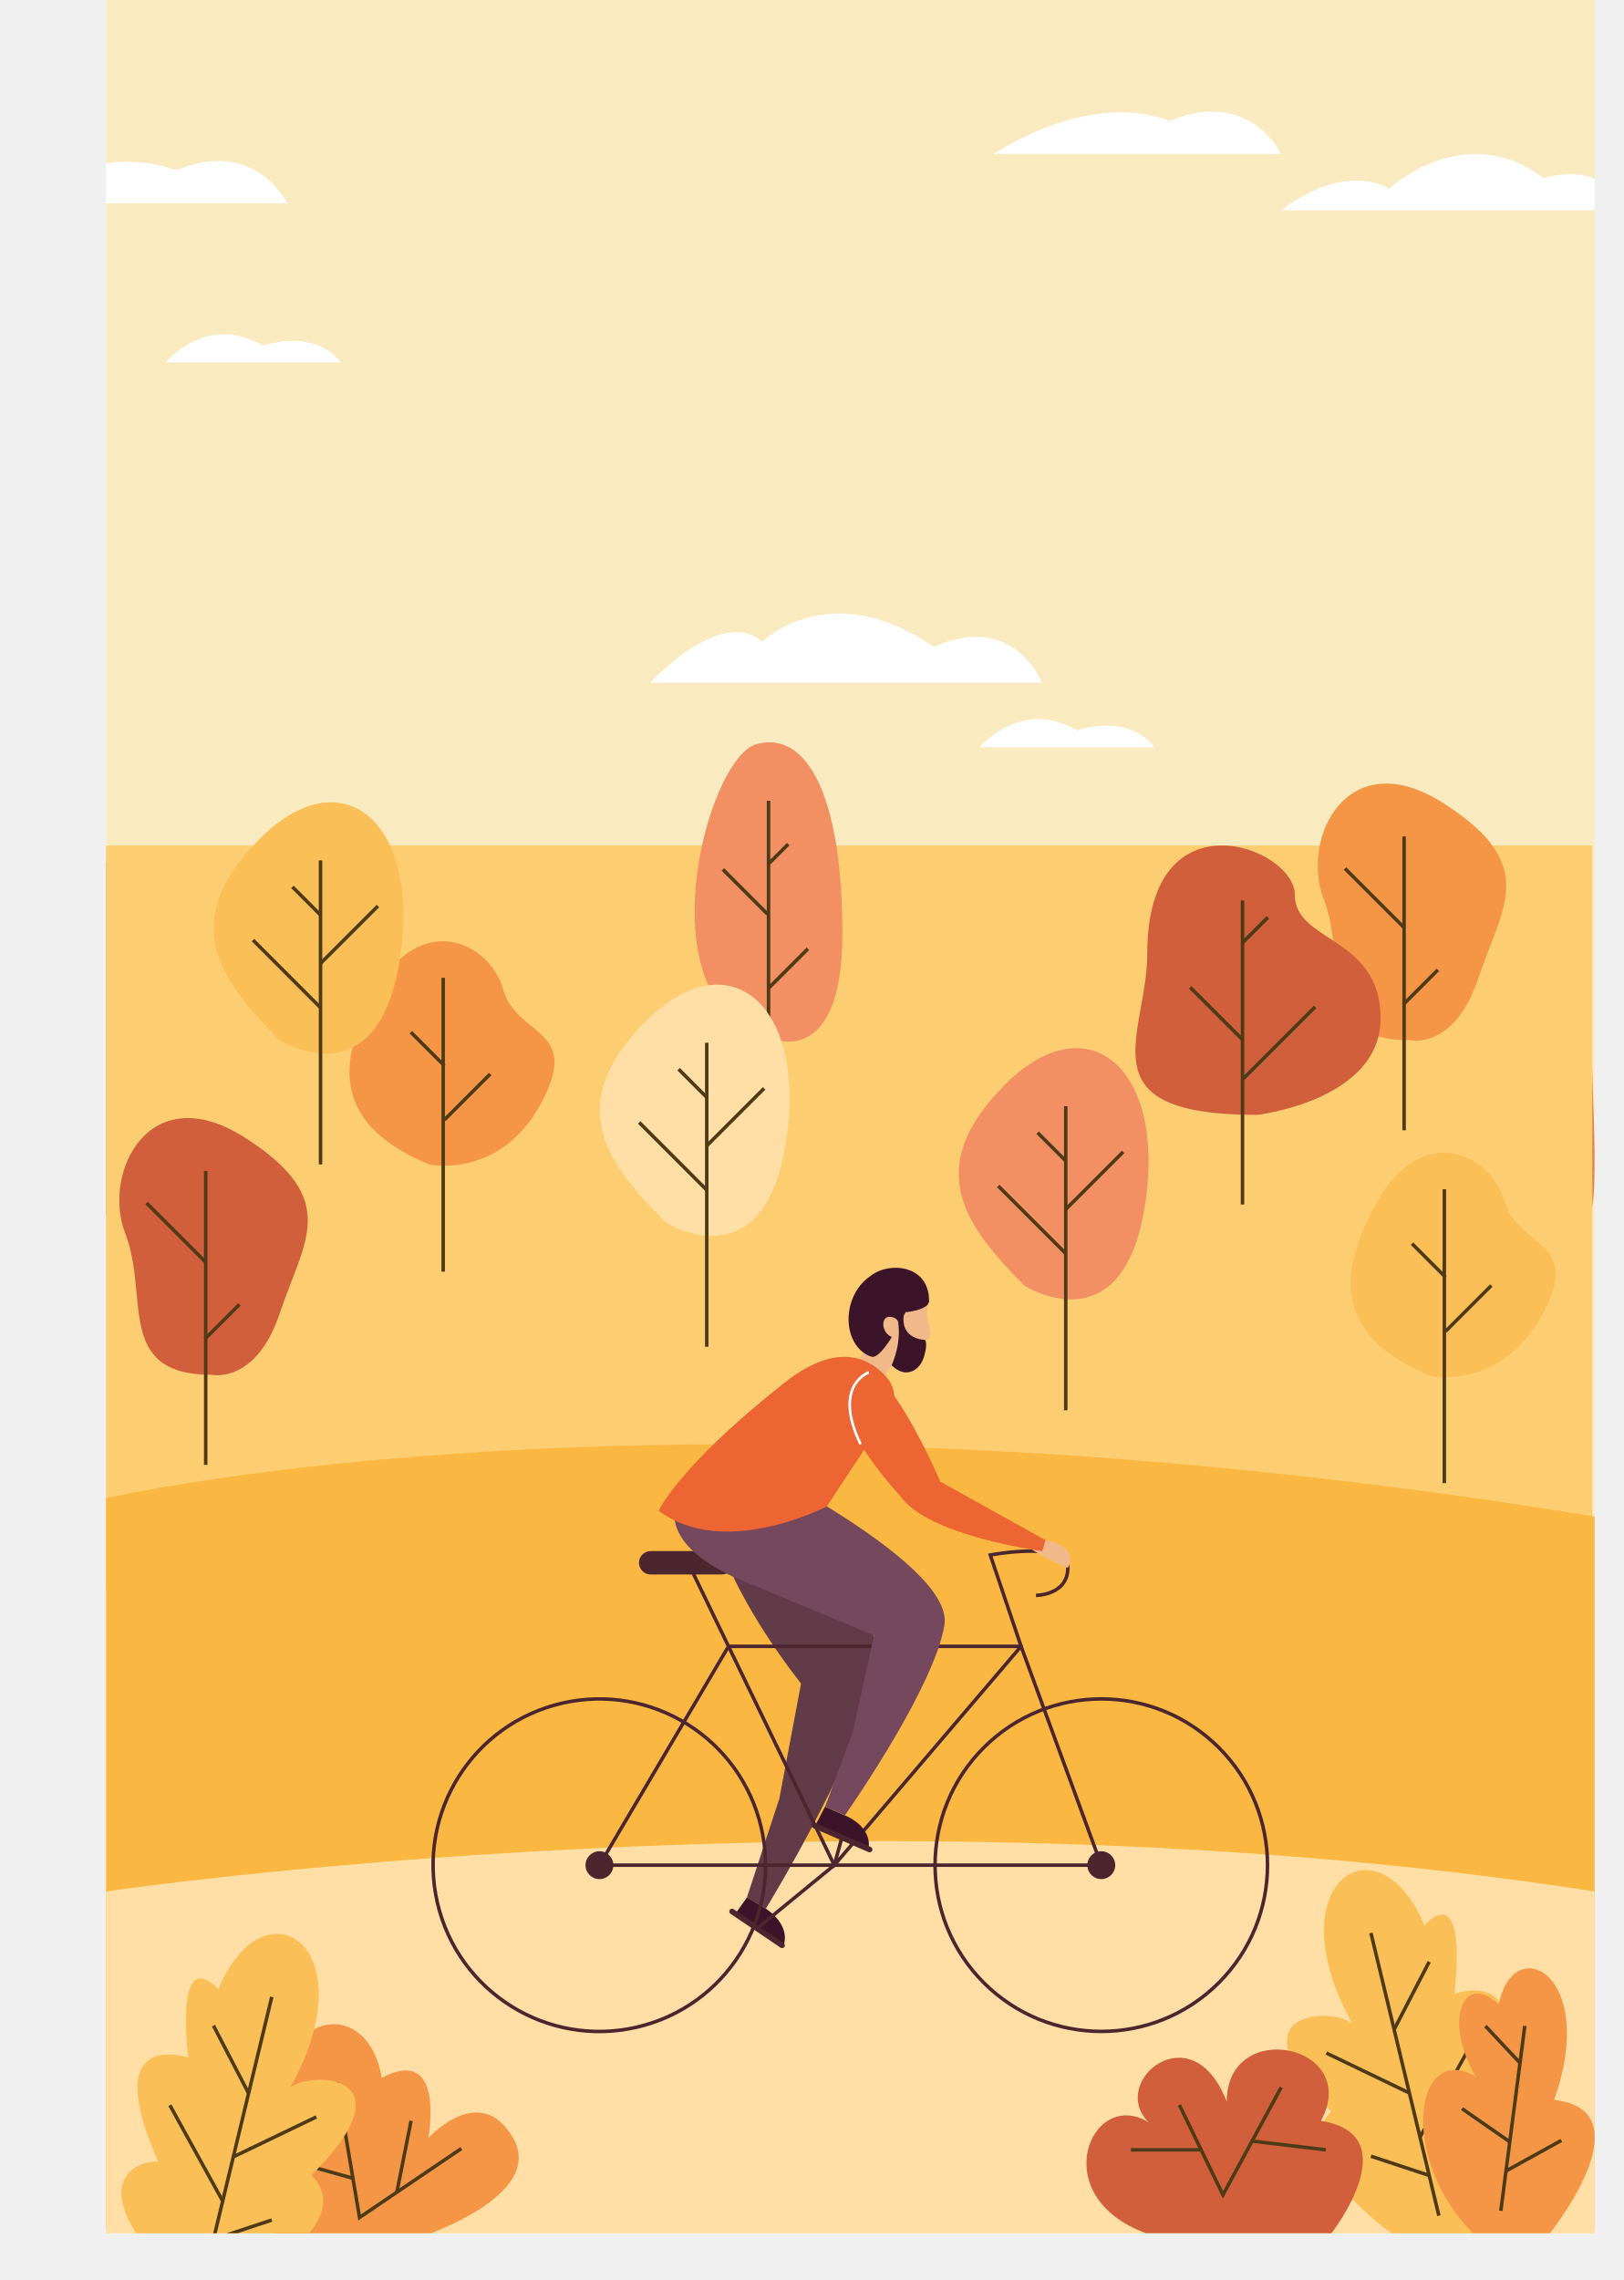
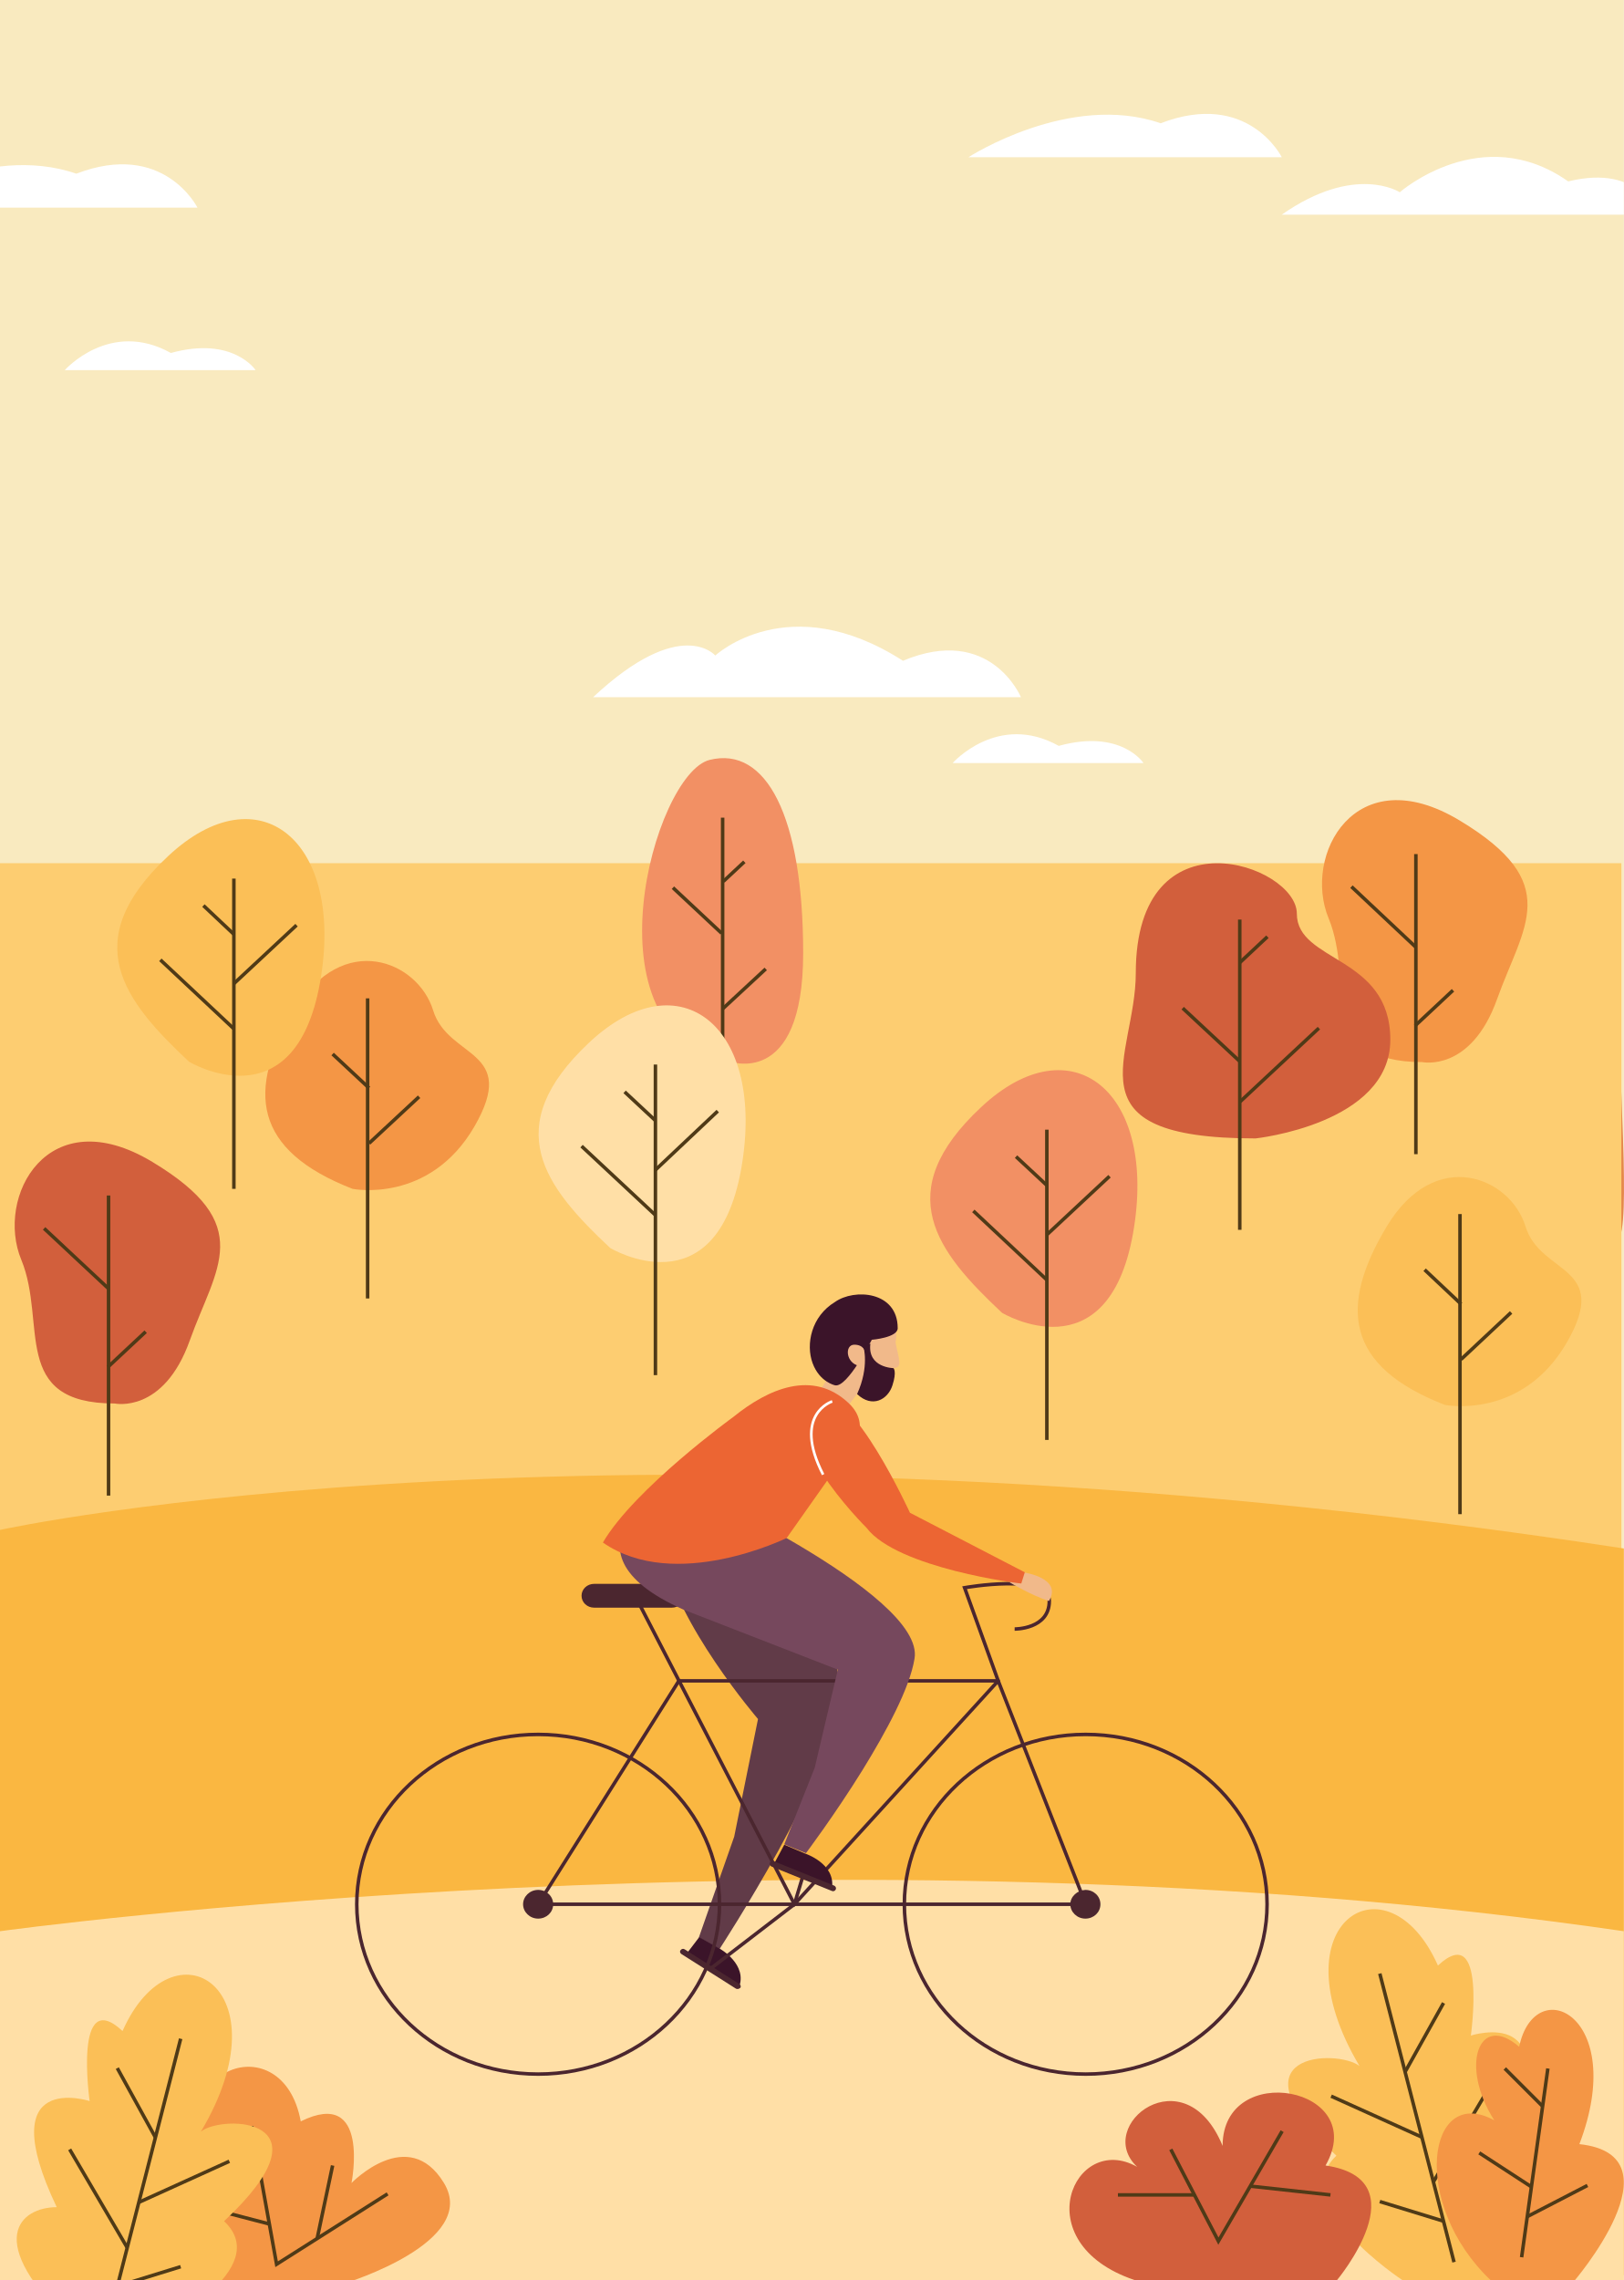
- <svg xmlns="http://www.w3.org/2000/svg" id="uuid-bb4e9a60-43f0-4e71-8805-53e22ce3be77" width="163.62mm" height="229.71mm" viewBox="0 0 463.82 651.16">
-   <defs>
-     <style>.uuid-c349cae5-f844-4e42-bd08-7f1390a4744f{fill:#f29064;}.uuid-481f694d-7a06-469a-8a22-dd7d4ec4c31c{fill:#4b262f;}.uuid-1ca9d461-eef5-4747-b20f-203e3bde89d5{fill:#fff;}.uuid-59374ca3-6e81-4392-9139-829367d3a7fb{fill:#f49645;}.uuid-a596bfe8-6fbc-471d-80ce-64f928547d21{fill:#f1b98a;}.uuid-af2590a6-c8c7-49ba-93fb-8b3a3276aa58{clip-path:url(#uuid-ebdf72b4-8b42-4e26-b95f-2291c9faaf85);}.uuid-c4af99d2-03b1-42d1-b6db-30f06bb80b23{stroke:#fff;stroke-width:.75px;}.uuid-c4af99d2-03b1-42d1-b6db-30f06bb80b23,.uuid-41c47a7d-e40b-43e7-815a-ed097a7ce82f,.uuid-8a8aa1d5-c87d-475b-90be-0d03c3eb5375,.uuid-7bd6387f-d39f-4959-a817-6885785fa3ec{fill:none;}.uuid-c4af99d2-03b1-42d1-b6db-30f06bb80b23,.uuid-41c47a7d-e40b-43e7-815a-ed097a7ce82f,.uuid-7bd6387f-d39f-4959-a817-6885785fa3ec{stroke-miterlimit:10;}.uuid-fdb21c5c-595d-40d8-9f10-2fd775277b59{fill:#ffdfa6;}.uuid-0417e300-2578-419c-ad50-e55dfc52e673{fill:#76485d;}.uuid-6aa79d4a-3a27-44d8-80dd-4b4c9455ddf7{fill:#d25f3c;}.uuid-a908791e-2d47-45c7-90e2-ea006f0fb487{fill:#fdcd71;}.uuid-41c47a7d-e40b-43e7-815a-ed097a7ce82f{stroke:#4f3a17;}.uuid-138012cd-3bbb-4d2f-bc6b-51c4aab5c292{fill:#3b1429;}.uuid-27c4b72a-b736-48dd-bed9-b47e652f8f1b{fill:#613b48;}.uuid-da981f80-0ffd-48b9-b816-47bf6b7f79e1{fill:#e5874b;}.uuid-ce20d657-53ee-470a-905c-8295698f734e{fill:#fab741;}.uuid-fa1db70c-5443-4793-a7e8-0238e93fc5fc{fill:#fbbf57;}.uuid-c6e3d619-1982-4ed4-9a70-83d65640f4f6{fill:#ec6533;}.uuid-7bd6387f-d39f-4959-a817-6885785fa3ec{stroke:#4b262f;}.uuid-6b707f00-19e4-4bae-9f7e-03858809adf0{fill:#f9eabf;}</style>
-     <clipPath id="uuid-ebdf72b4-8b42-4e26-b95f-2291c9faaf85">
-       <rect class="uuid-8a8aa1d5-c87d-475b-90be-0d03c3eb5375" x="30.3" width="425.2" height="637.8" />
-     </clipPath>
-   </defs>
+ <svg xmlns="http://www.w3.org/2000/svg" xmlns:xlink="http://www.w3.org/1999/xlink" version="1.1" id="uuid-bb4e9a60-43f0-4e71-8805-53e22ce3be77" x="0px" y="0px" viewBox="0 0 463.8 651.1" style="enable-background:new 0 0 463.8 651.1;" xml:space="preserve">
+   <style type="text/css">
+ 	.st0{clip-path:url(#SVGID_00000124163937116490399690000000788190099385652390_);}
+ 	.st1{fill:#F9EABF;}
+ 	.st2{fill:#E5874B;}
+ 	.st3{fill:#FDCD71;}
+ 	.st4{fill:#FAB741;}
+ 	.st5{fill:#FFDFA6;}
+ 	.st6{fill:#F49645;}
+ 	.st7{fill:none;stroke:#4F3A17;stroke-width:1;stroke-miterlimit:10;}
+ 	.st8{fill:#FBBF57;}
+ 	.st9{fill:#D25F3C;}
+ 	.st10{fill:#FFFFFF;}
+ 	.st11{fill:#F29064;}
+ 	.st12{fill:#613B48;}
+ 	.st13{fill:#F1B98A;}
+ 	.st14{fill:#3B1429;}
+ 	.st15{fill:none;stroke:#4B262F;stroke-width:1;stroke-miterlimit:10;}
+ 	.st16{fill:#4B262F;}
+ 	.st17{fill:#76485D;}
+ 	.st18{fill:#EC6533;}
+ 	.st19{fill:none;stroke:#FFFFFF;stroke-width:0.75;stroke-miterlimit:10;}
+ </style>
  <g id="uuid-8ed3b595-474e-4a13-9de5-827a88d39b50">
    <g>
-       <g class="uuid-af2590a6-c8c7-49ba-93fb-8b3a3276aa58">
-         <g>
-           <rect class="uuid-6b707f00-19e4-4bae-9f7e-03858809adf0" x="30.3" width="425.2" height="637.8" />
-           <path class="uuid-da981f80-0ffd-48b9-b816-47bf6b7f79e1" d="M30.3,246.34s34.75-2.02,89.72,15.73c89.76,28.99,185.98,32.95,277.67,10.86,20.85-5.02,39.97-6.94,56.22-2.05,0,29.3,3.56,72.45,0,76.01s-423.61,0-423.61,0v-100.56Z" />
-           <rect class="uuid-a908791e-2d47-45c7-90e2-ea006f0fb487" x="30.3" y="241.46" width="424.53" height="212.27" />
-           <path class="uuid-ce20d657-53ee-470a-905c-8295698f734e" d="M30.3,427.91s161.68-38,425.2,5.22v203.2H30.3v-208.42Z" />
-           <path class="uuid-fdb21c5c-595d-40d8-9f10-2fd775277b59" d="M30.3,540.2s217.88-32.33,425.2,0v97.6H30.3v-97.6Z" />
+       <g>
+         <defs>
+           <rect id="SVGID_1_" y="0" width="463.8" height="651.1" />
+         </defs>
+         <clipPath id="SVGID_00000114036204554454848100000001961469572666348932_">
+           <use xlink:href="#SVGID_1_" style="overflow:visible;" />
+         </clipPath>
+         <g style="clip-path:url(#SVGID_00000114036204554454848100000001961469572666348932_);">
          <g>
-             <path class="uuid-59374ca3-6e81-4392-9139-829367d3a7fb" d="M85.58,605.94c-13.29-27.37,18.77-39.88,23.46-12.51,18.38-9.7,13.29,17.2,13.29,17.2,0,0,14.86-16.42,24.24,0,9.38,16.42-25.54,27.89-25.54,27.89l-42.54-.72c-38.09-21.9-17.94-49.85,7.08-31.86Z" />
-             <line class="uuid-41c47a7d-e40b-43e7-815a-ed097a7ce82f" x1="117.42" y1="605.71" x2="113.36" y2="626.09" />
-             <polyline class="uuid-41c47a7d-e40b-43e7-815a-ed097a7ce82f" points="131.78 613.62 102.7 633.31 96.2 594.8" />
-             <line class="uuid-41c47a7d-e40b-43e7-815a-ed097a7ce82f" x1="71.94" y1="614.05" x2="100.81" y2="622.11" />
+             <rect y="0" class="st1" width="463.8" height="651.1" />
+             <path class="st2" d="M0,251.5c0,0,37.9-2.1,97.9,16.1c97.9,29.6,202.9,33.6,302.9,11.1c22.7-5.1,43.6-7.1,61.3-2.1       c0,29.9,3.9,74,0,77.6c-3.9,3.6-462.1,0-462.1,0L0,251.5L0,251.5z" />
+             <rect y="246.5" class="st3" width="463.1" height="216.7" />
+             <path class="st4" d="M0,436.9c0,0,176.4-38.8,463.8,5.3v207.5H0V436.9L0,436.9z" />
+             <path class="st5" d="M0,551.5c0,0,237.7-33,463.8,0v99.6H0V551.5z" />
+             <g>
+               <path class="st6" d="M60.3,618.6c-14.5-27.9,20.5-40.7,25.6-12.8c20-9.9,14.5,17.6,14.5,17.6s16.2-16.8,26.4,0        c10.2,16.8-27.9,28.5-27.9,28.5l-46.4-0.7C11,628.8,33,600.3,60.3,618.6L60.3,618.6z" />
+               <line class="st7" x1="95" y1="618.4" x2="90.6" y2="639.2" />
+               <polyline class="st7" points="110.7,626.5 79,646.6 71.9,607.2       " />
+               <line class="st7" x1="45.4" y1="626.9" x2="76.9" y2="635.1" />
+             </g>
+             <g>
+               <path class="st8" d="M16.2,630.3c-18.8-39.5,9.4-30.3,9.4-30.3s-4.7-33.1,9.4-20c14.3-32.3,46.9-12.5,22.4,28.7        c6.2-4.9,38.3-4.1,6.6,25.6c14.5,13.6-18.8,30.3-18.8,30.3H21.3C-5.5,639.5,6,630.3,16.2,630.3L16.2,630.3z" />
+               <line class="st7" x1="51.6" y1="582.2" x2="30.5" y2="664.7" />
+               <line class="st7" x1="65.5" y1="617.2" x2="39.7" y2="628.9" />
+               <line class="st7" x1="51.6" y1="647.3" x2="33.5" y2="652.9" />
+               <line class="st7" x1="33.5" y1="590.6" x2="44.4" y2="610.4" />
+               <line class="st7" x1="19.9" y1="613.8" x2="36.3" y2="641.8" />
+             </g>
+             <g>
+               <path class="st8" d="M429.5,611.6c18.8-39.5-9.4-30.3-9.4-30.3s4.7-33.1-9.4-20c-14.3-32.3-46.9-12.5-22.4,28.7        c-6.2-4.9-38.3-4.1-6.6,25.6c-14.5,13.6,18.8,35.5,18.8,35.5h25.4C452.7,626,439.7,611.6,429.5,611.6L429.5,611.6z" />
+               <line class="st7" x1="394.1" y1="563.6" x2="415.3" y2="646" />
+               <line class="st7" x1="380.2" y1="598.6" x2="406.1" y2="610.3" />
+               <line class="st7" x1="394.1" y1="628.7" x2="412.3" y2="634.3" />
+               <line class="st7" x1="412.3" y1="572" x2="401.3" y2="591.7" />
+               <line class="st7" x1="425.9" y1="595.2" x2="409.4" y2="623.1" />
+             </g>
+             <g>
+               <path class="st6" d="M426.8,605.5c-10-15.6-4.4-31,7.1-21c4.5-21.6,31.2-8.9,17.2,27.8c29.6,3.2-1.9,39.6-1.9,39.6l-23.4-0.7        C402.7,629.3,407.6,595,426.8,605.5L426.8,605.5z" />
+               <line class="st7" x1="442.1" y1="590.7" x2="434.6" y2="644.6" />
+               <line class="st7" x1="453.4" y1="624.1" x2="436.2" y2="633" />
+               <line class="st7" x1="422.5" y1="614.8" x2="437.4" y2="624.5" />
+               <line class="st7" x1="429.8" y1="590.7" x2="440.6" y2="601.5" />
+             </g>
+             <g>
+               <path class="st9" d="M324.8,618.8c-12.6-11.8,13.6-32.3,24.4-6c0-24.7,42.2-16.8,29.4,5.6c27.3,4,3.3,32.7,3.3,32.7H324        C292.5,640.4,306.9,608.6,324.8,618.8L324.8,618.8z" />
+               <polyline class="st7" points="366.2,608.6 348,640 334.4,613.8       " />
+               <line class="st7" x1="380" y1="626.8" x2="357.1" y2="624.3" />
+               <line class="st7" x1="319.3" y1="626.8" x2="341.2" y2="626.8" />
+             </g>
+             <path class="st10" d="M169.4,199.1h122.2c0,0-8.7-20.9-33.7-10.4c-32.7-21-53.6-1.5-53.6-1.5S194.5,175.6,169.4,199.1       L169.4,199.1z" />
+             <path class="st10" d="M366.1,61.3h106.8c0,0-3.9-14.6-25-9.5c-24.7-17.4-48.1,3.1-48.1,3.1S387.1,46.6,366.1,61.3L366.1,61.3z" />
+             <path class="st10" d="M-33.1,59.3h89.5c0,0-9.6-19.3-34.6-9.7C-4.2,40.6-33.1,59.3-33.1,59.3z" />
+             <g>
+               <path class="st6" d="M406.2,303.3c0,0,13.9,3,21.4-18c7.5-21,19.2-33-10.7-51s-44.9,10-37.4,28        C386.9,280.3,376.2,303.3,406.2,303.3L406.2,303.3z" />
+               <line class="st7" x1="404.4" y1="243.9" x2="404.4" y2="329.6" />
+               <line class="st7" x1="415" y1="282.8" x2="404.2" y2="292.9" />
+               <line class="st7" x1="386" y1="253.2" x2="404.4" y2="270.5" />
+             </g>
+             <g>
+               <path class="st9" d="M32.8,400.8c0,0,13.9,3,21.4-18s19.2-33-10.7-51c-29.9-18-44.9,10-37.4,28        C13.5,377.8,2.8,400.8,32.8,400.8L32.8,400.8z" />
+               <line class="st7" x1="31" y1="341.4" x2="31" y2="427.1" />
+               <line class="st7" x1="41.6" y1="380.3" x2="30.8" y2="390.4" />
+               <line class="st7" x1="12.6" y1="350.8" x2="31" y2="368" />
+             </g>
+             <g>
+               <path class="st11" d="M208,303c0,0,21.4,8.4,21.4-30.8s-10.6-59.2-26.7-55.2C186.7,220.9,166.4,295,208,303L208,303z" />
+               <line class="st7" x1="206.4" y1="233.5" x2="206.4" y2="329.8" />
+               <line class="st7" x1="218.7" y1="276.7" x2="206.4" y2="288.1" />
+               <line class="st7" x1="192.2" y1="253.5" x2="206.1" y2="266.5" />
+               <line class="st7" x1="212.6" y1="246.1" x2="206.6" y2="251.7" />
+             </g>
+             <g>
+               <path class="st9" d="M358.6,325.1c0,0,38.5-4.1,38.5-28.2s-26.7-22-26.7-36c0-14-46-30-46,17        C324.4,301.9,304.1,325.1,358.6,325.1L358.6,325.1z" />
+               <line class="st7" x1="354.1" y1="262.6" x2="354.1" y2="351.2" />
+               <line class="st7" x1="376.7" y1="293.6" x2="354.2" y2="314.6" />
+               <line class="st7" x1="337.8" y1="287.9" x2="354" y2="303" />
+               <line class="st7" x1="362" y1="267.5" x2="354.1" y2="274.9" />
+             </g>
+             <g>
+               <path class="st6" d="M100.7,339.5c0,0,21.9,4.4,34.8-17.8c12.8-22.2-7.5-19.2-11.8-33.2c-4.3-14-25.7-23-39.6,0        S72.4,328.5,100.7,339.5L100.7,339.5z" />
+               <line class="st7" x1="105" y1="285.1" x2="105" y2="370.8" />
+               <line class="st7" x1="119.7" y1="313.2" x2="105.4" y2="326.5" />
+               <line class="st7" x1="95" y1="301" x2="105.4" y2="310.7" />
+             </g>
+             <g>
+               <path class="st8" d="M412.7,401.2c0,0,21.9,4.4,34.8-17.8c12.8-22.2-7.5-19.2-11.8-33.2c-4.3-14-25.7-23-39.6,0        C382.3,373.2,384.3,390.2,412.7,401.2L412.7,401.2z" />
+               <line class="st7" x1="417" y1="346.7" x2="417" y2="432.4" />
+               <line class="st7" x1="431.6" y1="374.8" x2="417.3" y2="388.2" />
+               <line class="st7" x1="406.9" y1="362.6" x2="417.3" y2="372.4" />
+             </g>
+             <g>
+               <path class="st5" d="M174.3,356.4c0,0,30.1,18.1,37.4-22.6c7.2-40.6-17.5-60.4-43.4-36.1C142.4,322,155.6,338.9,174.3,356.4        L174.3,356.4z" />
+               <line class="st7" x1="187.2" y1="304" x2="187.2" y2="392.7" />
+               <line class="st7" x1="205" y1="317.3" x2="187.2" y2="334.1" />
+               <line class="st7" x1="166.1" y1="327.3" x2="187.2" y2="347" />
+               <line class="st7" x1="178.4" y1="311.8" x2="187.2" y2="320" />
+             </g>
+             <g>
+               <path class="st8" d="M54,303.2c0,0,30.1,18.1,37.4-22.6c7.2-40.6-17.5-60.4-43.4-36.1C22,268.8,35.3,285.7,54,303.2L54,303.2z        " />
+               <line class="st7" x1="66.8" y1="250.9" x2="66.8" y2="339.5" />
+               <line class="st7" x1="84.7" y1="264.2" x2="66.8" y2="280.9" />
+               <line class="st7" x1="45.8" y1="274.1" x2="66.8" y2="293.8" />
+               <line class="st7" x1="58.1" y1="258.6" x2="66.8" y2="266.8" />
+             </g>
+             <g>
+               <path class="st11" d="M286.2,374.9c0,0,30.1,18.1,37.4-22.6c7.2-40.6-17.5-60.4-43.4-36.1        C254.2,340.5,267.5,357.4,286.2,374.9L286.2,374.9z" />
+               <line class="st7" x1="299" y1="322.6" x2="299" y2="411.2" />
+               <line class="st7" x1="316.9" y1="335.9" x2="299" y2="352.6" />
+               <line class="st7" x1="278" y1="345.8" x2="299" y2="365.5" />
+               <line class="st7" x1="290.2" y1="330.3" x2="299" y2="338.5" />
+             </g>
+             <path class="st10" d="M276.6,44.9h89.5c0,0-9.6-19.3-34.6-9.7C305.5,26.2,276.6,44.9,276.6,44.9z" />
+             <path class="st10" d="M272.1,217.9h54.5c0,0-6.4-9.8-24.2-4.9C285,203.3,272.1,217.9,272.1,217.9z" />
+             <path class="st10" d="M18.5,105.7H73c0,0-6.4-9.8-24.2-4.9C31.4,91.1,18.5,105.7,18.5,105.7z" />
          </g>
-           <g>
-             <path class="uuid-fa1db70c-5443-4793-a7e8-0238e93fc5fc" d="M45.18,617.35c-17.2-38.67,8.6-29.72,8.6-29.72,0,0-4.3-32.45,8.6-19.55,13.12-31.64,42.99-12.25,20.57,28.11,5.68-4.79,35.12-4.04,6.01,25.07,13.29,13.29-17.2,29.72-17.2,29.72h-21.9c-24.63-24.63-14.08-33.63-4.69-33.63Z" />
-             <line class="uuid-41c47a7d-e40b-43e7-815a-ed097a7ce82f" x1="77.63" y1="570.31" x2="58.22" y2="651.04" />
-             <line class="uuid-41c47a7d-e40b-43e7-815a-ed097a7ce82f" x1="90.36" y1="604.59" x2="66.65" y2="615.99" />
-             <line class="uuid-41c47a7d-e40b-43e7-815a-ed097a7ce82f" x1="77.63" y1="634.04" x2="60.98" y2="639.55" />
-             <line class="uuid-41c47a7d-e40b-43e7-815a-ed097a7ce82f" x1="60.98" y1="578.52" x2="71.01" y2="597.84" />
-             <line class="uuid-41c47a7d-e40b-43e7-815a-ed097a7ce82f" x1="48.52" y1="601.24" x2="63.61" y2="628.61" />
-           </g>
-           <g>
-             <path class="uuid-fa1db70c-5443-4793-a7e8-0238e93fc5fc" d="M424.05,599.11c17.2-38.67-8.6-29.72-8.6-29.72,0,0,4.3-32.45-8.6-19.55-13.12-31.64-42.99-12.25-20.57,28.11-5.68-4.79-35.12-4.04-6.01,25.07-13.29,13.29,17.2,34.77,17.2,34.77h23.25c24.63-24.63,12.72-38.68,3.34-38.68Z" />
-             <line class="uuid-41c47a7d-e40b-43e7-815a-ed097a7ce82f" x1="391.61" y1="552.07" x2="411.01" y2="632.8" />
-             <line class="uuid-41c47a7d-e40b-43e7-815a-ed097a7ce82f" x1="378.87" y1="586.35" x2="402.59" y2="597.76" />
-             <line class="uuid-41c47a7d-e40b-43e7-815a-ed097a7ce82f" x1="391.61" y1="615.81" x2="408.25" y2="621.31" />
-             <line class="uuid-41c47a7d-e40b-43e7-815a-ed097a7ce82f" x1="408.25" y1="560.28" x2="398.23" y2="579.61" />
-             <line class="uuid-41c47a7d-e40b-43e7-815a-ed097a7ce82f" x1="420.71" y1="583" x2="405.62" y2="610.37" />
-           </g>
-           <g>
-             <path class="uuid-59374ca3-6e81-4392-9139-829367d3a7fb" d="M421.58,593.07c-9.2-15.3-4.05-30.39,6.55-20.61,4.13-21.11,28.58-8.71,15.8,27.27,27.14,3.11-1.74,38.79-1.74,38.79l-21.48-.72c-21.2-21.36-16.71-54.95,.86-44.73Z" />
-             <line class="uuid-41c47a7d-e40b-43e7-815a-ed097a7ce82f" x1="435.56" y1="578.59" x2="428.71" y2="631.4" />
-             <line class="uuid-41c47a7d-e40b-43e7-815a-ed097a7ce82f" x1="446" y1="611.3" x2="430.18" y2="620.03" />
-             <line class="uuid-41c47a7d-e40b-43e7-815a-ed097a7ce82f" x1="417.61" y1="602.22" x2="431.26" y2="611.7" />
-             <line class="uuid-41c47a7d-e40b-43e7-815a-ed097a7ce82f" x1="424.31" y1="578.64" x2="434.19" y2="589.18" />
-           </g>
-           <g>
-             <path class="uuid-6aa79d4a-3a27-44d8-80dd-4b4c9455ddf7" d="M328.06,606.09c-11.55-11.55,12.51-31.64,22.35-5.84,0-24.24,38.65-16.42,26.92,5.47,25.02,3.91,3.01,32.07,3.01,32.07h-53c-28.87-10.52-15.7-41.65,.72-31.7Z" />
-             <polyline class="uuid-41c47a7d-e40b-43e7-815a-ed097a7ce82f" points="365.98 596.13 349.34 626.84 336.88 601.18" />
-             <line class="uuid-41c47a7d-e40b-43e7-815a-ed097a7ce82f" x1="378.71" y1="613.99" x2="357.66" y2="611.49" />
-             <line class="uuid-41c47a7d-e40b-43e7-815a-ed097a7ce82f" x1="323.03" y1="613.99" x2="343.1" y2="613.99" />
-           </g>
-           <path class="uuid-1ca9d461-eef5-4747-b20f-203e3bde89d5" d="M185.64,194.97h112s-7.94-20.46-30.87-10.23c-29.98-20.55-49.1-1.43-49.1-1.43,0,0-9.06-11.31-32.03,11.66Z" />
-           <path class="uuid-1ca9d461-eef5-4747-b20f-203e3bde89d5" d="M365.93,60.08h97.89s-3.53-14.29-22.93-9.26c-22.67-17.04-44.09,3.06-44.09,3.06,0,0-11.64-8.25-30.87,6.2Z" />
-           <path class="uuid-1ca9d461-eef5-4747-b20f-203e3bde89d5" d="M0,58.08H82.02s-8.82-18.92-31.75-9.46C26.46,39.75,0,58.08,0,58.08Z" />
-           <g>
-             <path class="uuid-59374ca3-6e81-4392-9139-829367d3a7fb" d="M402.66,297.08s12.74,2.94,19.6-17.64c6.86-20.58,17.64-32.34-9.8-49.97s-41.16,9.8-34.3,27.44c6.86,17.64-2.94,40.18,24.5,40.18Z" />
-             <line class="uuid-41c47a7d-e40b-43e7-815a-ed097a7ce82f" x1="401.08" y1="238.88" x2="401.08" y2="322.81" />
-             <line class="uuid-41c47a7d-e40b-43e7-815a-ed097a7ce82f" x1="410.73" y1="276.99" x2="400.84" y2="286.88" />
-             <line class="uuid-41c47a7d-e40b-43e7-815a-ed097a7ce82f" x1="384.2" y1="248.05" x2="401.08" y2="264.93" />
-           </g>
-           <g>
-             <path class="uuid-6aa79d4a-3a27-44d8-80dd-4b4c9455ddf7" d="M60.34,392.62s12.74,2.94,19.6-17.64c6.86-20.58,17.64-32.34-9.8-49.97-27.44-17.64-41.16,9.8-34.3,27.44,6.86,17.64-2.94,40.18,24.5,40.18Z" />
-             <line class="uuid-41c47a7d-e40b-43e7-815a-ed097a7ce82f" x1="58.76" y1="334.43" x2="58.76" y2="418.36" />
-             <line class="uuid-41c47a7d-e40b-43e7-815a-ed097a7ce82f" x1="68.4" y1="372.53" x2="58.52" y2="382.42" />
-             <line class="uuid-41c47a7d-e40b-43e7-815a-ed097a7ce82f" x1="41.87" y1="343.59" x2="58.76" y2="360.47" />
-           </g>
-           <g>
-             <path class="uuid-c349cae5-f844-4e42-bd08-7f1390a4744f" d="M221.03,296.76s19.6,8.19,19.6-30.2-9.74-57.99-24.47-54.07c-14.73,3.92-33.34,76.43,4.87,84.27Z" />
-             <line class="uuid-41c47a7d-e40b-43e7-815a-ed097a7ce82f" x1="219.53" y1="228.71" x2="219.53" y2="323.08" />
-             <line class="uuid-41c47a7d-e40b-43e7-815a-ed097a7ce82f" x1="230.77" y1="270.98" x2="219.54" y2="282.21" />
-             <line class="uuid-41c47a7d-e40b-43e7-815a-ed097a7ce82f" x1="206.49" y1="248.31" x2="219.24" y2="261.06" />
-             <line class="uuid-41c47a7d-e40b-43e7-815a-ed097a7ce82f" x1="225.16" y1="241.08" x2="219.7" y2="246.54" />
-           </g>
-           <g>
-             <path class="uuid-6aa79d4a-3a27-44d8-80dd-4b4c9455ddf7" d="M359.08,318.41s35.28-4.06,35.28-27.58-24.5-21.56-24.5-35.28-42.14-29.4-42.14,16.66c0,23.52-18.62,46.2,31.36,46.2Z" />
-             <line class="uuid-41c47a7d-e40b-43e7-815a-ed097a7ce82f" x1="354.92" y1="257.17" x2="354.92" y2="344" />
-             <line class="uuid-41c47a7d-e40b-43e7-815a-ed097a7ce82f" x1="375.66" y1="287.56" x2="355.04" y2="308.18" />
-             <line class="uuid-41c47a7d-e40b-43e7-815a-ed097a7ce82f" x1="339.97" y1="281.98" x2="354.8" y2="296.81" />
-             <line class="uuid-41c47a7d-e40b-43e7-815a-ed097a7ce82f" x1="362.16" y1="262" x2="354.92" y2="269.23" />
-           </g>
-           <g>
-             <path class="uuid-59374ca3-6e81-4392-9139-829367d3a7fb" d="M122.66,332.58s20.12,4.31,31.88-17.44c11.76-21.75-6.86-18.81-10.78-32.53-3.92-13.72-23.52-22.54-36.26,0-12.74,22.54-10.85,39.2,15.15,49.97Z" />
-             <line class="uuid-41c47a7d-e40b-43e7-815a-ed097a7ce82f" x1="126.59" y1="279.25" x2="126.59" y2="363.18" />
-             <line class="uuid-41c47a7d-e40b-43e7-815a-ed097a7ce82f" x1="140.03" y1="306.74" x2="126.93" y2="319.84" />
-             <line class="uuid-41c47a7d-e40b-43e7-815a-ed097a7ce82f" x1="117.35" y1="294.79" x2="126.93" y2="304.36" />
-           </g>
-           <g>
-             <path class="uuid-fa1db70c-5443-4793-a7e8-0238e93fc5fc" d="M408.64,392.97s20.12,4.31,31.88-17.44c11.76-21.75-6.86-18.81-10.78-32.53-3.92-13.72-23.52-22.54-36.26,0-12.74,22.54-10.85,39.2,15.15,49.97Z" />
-             <line class="uuid-41c47a7d-e40b-43e7-815a-ed097a7ce82f" x1="412.57" y1="339.64" x2="412.57" y2="423.58" />
-             <line class="uuid-41c47a7d-e40b-43e7-815a-ed097a7ce82f" x1="426" y1="367.14" x2="412.9" y2="380.24" />
-             <line class="uuid-41c47a7d-e40b-43e7-815a-ed097a7ce82f" x1="403.33" y1="355.18" x2="412.9" y2="364.75" />
-           </g>
-           <g>
-             <path class="uuid-fdb21c5c-595d-40d8-9f10-2fd775277b59" d="M190.1,349.06s27.63,17.69,34.27-22.11c6.63-39.79-16.03-59.14-39.79-35.37-23.77,23.77-11.61,40.35,5.53,57.48Z" />
-             <line class="uuid-41c47a7d-e40b-43e7-815a-ed097a7ce82f" x1="201.88" y1="297.81" x2="201.88" y2="384.63" />
-             <line class="uuid-41c47a7d-e40b-43e7-815a-ed097a7ce82f" x1="218.28" y1="310.83" x2="201.88" y2="327.23" />
-             <line class="uuid-41c47a7d-e40b-43e7-815a-ed097a7ce82f" x1="182.59" y1="320.57" x2="201.88" y2="339.87" />
-             <line class="uuid-41c47a7d-e40b-43e7-815a-ed097a7ce82f" x1="193.84" y1="305.36" x2="201.88" y2="313.41" />
-           </g>
-           <g>
-             <path class="uuid-fa1db70c-5443-4793-a7e8-0238e93fc5fc" d="M79.78,296.98s27.63,17.69,34.27-22.11c6.63-39.79-16.03-59.14-39.79-35.37-23.77,23.77-11.61,40.35,5.53,57.48Z" />
-             <line class="uuid-41c47a7d-e40b-43e7-815a-ed097a7ce82f" x1="91.56" y1="245.73" x2="91.56" y2="332.56" />
-             <line class="uuid-41c47a7d-e40b-43e7-815a-ed097a7ce82f" x1="107.96" y1="258.75" x2="91.56" y2="275.15" />
-             <line class="uuid-41c47a7d-e40b-43e7-815a-ed097a7ce82f" x1="72.27" y1="268.49" x2="91.56" y2="287.79" />
-             <line class="uuid-41c47a7d-e40b-43e7-815a-ed097a7ce82f" x1="83.52" y1="253.28" x2="91.56" y2="261.33" />
-           </g>
-           <g>
-             <path class="uuid-c349cae5-f844-4e42-bd08-7f1390a4744f" d="M292.65,367.19s27.63,17.69,34.27-22.11c6.63-39.79-16.03-59.14-39.79-35.37-23.77,23.77-11.61,40.35,5.53,57.48Z" />
-             <line class="uuid-41c47a7d-e40b-43e7-815a-ed097a7ce82f" x1="304.43" y1="315.94" x2="304.43" y2="402.77" />
-             <line class="uuid-41c47a7d-e40b-43e7-815a-ed097a7ce82f" x1="320.83" y1="328.97" x2="304.43" y2="345.37" />
-             <line class="uuid-41c47a7d-e40b-43e7-815a-ed097a7ce82f" x1="285.14" y1="338.71" x2="304.43" y2="358" />
-             <line class="uuid-41c47a7d-e40b-43e7-815a-ed097a7ce82f" x1="296.39" y1="323.5" x2="304.43" y2="331.54" />
-           </g>
-           <path class="uuid-1ca9d461-eef5-4747-b20f-203e3bde89d5" d="M283.91,43.96h82.02s-8.82-18.92-31.75-9.46c-23.81-8.87-50.27,9.46-50.27,9.46Z" />
-           <path class="uuid-1ca9d461-eef5-4747-b20f-203e3bde89d5" d="M279.79,213.4h49.97s-5.87-9.64-22.19-4.82c-15.98-9.42-27.78,4.82-27.78,4.82Z" />
-           <path class="uuid-1ca9d461-eef5-4747-b20f-203e3bde89d5" d="M47.29,103.5h49.97s-5.87-9.64-22.19-4.82c-15.98-9.42-27.78,4.82-27.78,4.82Z" />
        </g>
      </g>
      <g>
-         <path class="uuid-27c4b72a-b736-48dd-bed9-b47e652f8f1b" d="M218.7,410.76s-17.82,4.67-14.73,23.36c3.31,20.02,24.85,46.69,24.85,46.69l-6.21,32.9-9.25,28.17,5.4,3.25s7.62-12.43,15.36-27.52c7.55-14.7,15.21-31.93,16.07-42.66,1.74-21.73-31.48-64.18-31.48-64.18Z" />
-         <path class="uuid-a596bfe8-6fbc-471d-80ce-64f928547d21" d="M264.23,368.31s1.27,1.82,.52,7.29c.75,4.45,2.23,7.47-.97,7.03-.65,4.71-2.87,6.84-11.05,5.03-6.5-1.44-7.37-11.75-3.25-18.93,4.12-7.18,12.52-6.02,14.74-.42Z" />
-         <polygon class="uuid-a596bfe8-6fbc-471d-80ce-64f928547d21" points="248.88 382.69 243.63 391.12 250.12 396.34 256.36 387.59 248.88 382.69" />
-         <path class="uuid-138012cd-3bbb-4d2f-bc6b-51c4aab5c292" d="M213.36,541.87l5.4,3.25s7.41,4.43,4.94,10.95l-13.53-9.66,3.2-4.53Z" />
-         <circle class="uuid-7bd6387f-d39f-4959-a817-6885785fa3ec" cx="171.22" cy="532.69" r="47.48" transform="translate(-115.55 52.23) rotate(-13.01)" />
-         <circle class="uuid-7bd6387f-d39f-4959-a817-6885785fa3ec" cx="314.58" cy="532.69" r="47.48" transform="translate(-284.53 378.46) rotate(-45)" />
-         <polygon class="uuid-7bd6387f-d39f-4959-a817-6885785fa3ec" points="239.48 532.69 171.22 532.69 208.1 470.19 291.67 470.19 314.58 532.69 239.48 532.69" />
-         <path class="uuid-7bd6387f-d39f-4959-a817-6885785fa3ec" d="M195.49,444.1l42.82,88.59,53.36-62.5-8.8-26.09s22.15-4.17,22.15,3.68-9.1,7.85-9.1,7.85" />
-         <path class="uuid-481f694d-7a06-469a-8a22-dd7d4ec4c31c" d="M206.19,449.67h-20.33c-1.84,0-3.34-1.5-3.34-3.34h0c0-1.84,1.5-3.34,3.34-3.34h20.33c1.84,0,3.34,1.5,3.34,3.34h0c0,1.84-1.5,3.34-3.34,3.34Z" />
-         <path class="uuid-a596bfe8-6fbc-471d-80ce-64f928547d21" d="M298.64,439.85s9.86,1.59,6.37,7.93c-4.55-1.56-10.28-5.24-10.28-5.24l3.9-2.68Z" />
-         <path class="uuid-138012cd-3bbb-4d2f-bc6b-51c4aab5c292" d="M235.68,515.98l5.39,2.4s8.14,2.86,7.02,9.75l-15.19-6.78,2.78-5.37Z" />
-         <path class="uuid-481f694d-7a06-469a-8a22-dd7d4ec4c31c" d="M167.25,532.69c0,2.2,1.78,3.98,3.98,3.98s3.98-1.78,3.98-3.98-1.78-3.98-3.98-3.98-3.98,1.78-3.98,3.98Z" />
-         <path class="uuid-481f694d-7a06-469a-8a22-dd7d4ec4c31c" d="M310.6,532.69c0,2.2,1.78,3.98,3.98,3.98s3.98-1.78,3.98-3.98-1.78-3.98-3.98-3.98-3.98,1.78-3.98,3.98Z" />
-         <path class="uuid-481f694d-7a06-469a-8a22-dd7d4ec4c31c" d="M248.09,528.96l-15.83-6.88c-.4-.17-.59-.65-.41-1.05h0c.17-.4,.65-.59,1.05-.41l15.83,6.88c.4,.17,.59,.65,.41,1.05h0c-.17,.4-.65,.59-1.05,.41Z" />
-         <path class="uuid-481f694d-7a06-469a-8a22-dd7d4ec4c31c" d="M222.96,556.25l-14.29-9.68c-.36-.25-.46-.74-.21-1.1h0c.25-.36,.74-.46,1.1-.21l14.29,9.68c.36,.25,.46,.74,.21,1.1h0c-.25,.36-.74,.46-1.1,.21Z" />
-         <polyline class="uuid-7bd6387f-d39f-4959-a817-6885785fa3ec" points="216.26 550.75 238.31 532.69 240.49 524.79" />
-         <path class="uuid-0417e300-2578-419c-ad50-e55dfc52e673" d="M206.6,413.95s-33.25,19.27,2.77,36.35l40.3,16.76-6.03,27.44-7.95,21.5,5.66,2.44s7.5-10.64,14.83-23.28c6.18-10.65,12.24-22.73,13.6-31.08,2.98-18.27-63.17-50.12-63.17-50.12Z" />
-         <path class="uuid-c6e3d619-1982-4ed4-9a70-83d65640f4f6" d="M252.53,392.52c-9.47-9.47-21.04-3.98-30.2,3.81h0s-25.91,20.04-34.22,35.12c18.89,14.1,48.09-1.23,48.09-1.23l11.15-16.94c6.94-6.86,11.3-14.63,5.18-20.76Z" />
-         <path class="uuid-c6e3d619-1982-4ed4-9a70-83d65640f4f6" d="M257.21,427.33s-27.15-28.84-11.79-35.84c8.04-3.66,23.19,31.68,23.19,31.68l30.04,16.69-.92,3.14s-32.46-4.24-40.52-15.66Z" />
-         <path class="uuid-138012cd-3bbb-4d2f-bc6b-51c4aab5c292" d="M248.98,387.48s-4-.87-5.85-6.15c-1.85-5.28-.35-13.13,5.85-17.15,5.04-3.83,16.41-3.02,16.41,7.35,0,2.64-6.74,3.25-6.74,3.25,0,0-6.45,13.52-9.67,12.7Z" />
-         <path class="uuid-a596bfe8-6fbc-471d-80ce-64f928547d21" d="M256.85,378.18s-.23-2.1-2.84-2.1-2.27,5.22,1.42,5.96" />
-         <path class="uuid-138012cd-3bbb-4d2f-bc6b-51c4aab5c292" d="M256.36,376.57s1.63,5.63-1.66,13.35c3.98,3.98,8.04,1.55,9.23-2.41,1.19-3.95,.3-4.84,.3-4.84,0,0-6.91-.06-6.09-6.85" />
-         <path class="uuid-c4af99d2-03b1-42d1-b6db-30f06bb80b23" d="M248.2,391.95s-10.54,3.56-2.38,20.51" />
+         <path class="st12" d="M205.5,419.4c0,0-19.4,4.8-16.1,23.8c3.6,20.4,27.1,47.7,27.1,47.7l-6.8,33.6l-10.1,28.8l5.9,3.3     c0,0,8.3-12.7,16.8-28.1c8.2-15,16.6-32.6,17.5-43.6C241.8,462.7,205.5,419.4,205.5,419.4L205.5,419.4z" />
+         <path class="st13" d="M255.2,376c0,0,1.4,1.9,0.6,7.4c0.8,4.5,2.4,7.6-1.1,7.2c-0.7,4.8-3.1,7-12.1,5.1c-7.1-1.5-8-12-3.5-19.3     C243.6,369.1,252.7,370.3,255.2,376L255.2,376z" />
+         <polygon class="st13" points="238.4,390.7 232.7,399.3 239.8,404.6 246.6,395.7    " />
+         <path class="st14" d="M199.7,553.2l5.9,3.3c0,0,8.1,4.5,5.4,11.2l-14.8-9.9L199.7,553.2L199.7,553.2z" />
+         <ellipse class="st15" cx="153.7" cy="543.8" rx="51.8" ry="48.5" />
+         <ellipse class="st15" cx="310.1" cy="543.8" rx="51.8" ry="48.5" />
+         <polygon class="st15" points="228.2,543.8 153.7,543.8 193.9,480 285.1,480 310.1,543.8    " />
+         <path class="st15" d="M180.2,453.4l46.7,90.4l58.2-63.8l-9.6-26.6c0,0,24.2-4.3,24.2,3.8s-9.9,8-9.9,8" />
+         <path class="st16" d="M191.9,459.1h-22.2c-2,0-3.6-1.5-3.6-3.4l0,0c0-1.9,1.6-3.4,3.6-3.4h22.2c2,0,3.6,1.5,3.6,3.4l0,0     C195.5,457.5,193.9,459.1,191.9,459.1z" />
+         <path class="st13" d="M292.7,449.1c0,0,10.8,1.6,6.9,8.1c-5-1.6-11.2-5.3-11.2-5.3L292.7,449.1L292.7,449.1z" />
+         <path class="st14" d="M224,526.8l5.9,2.5c0,0,8.9,2.9,7.7,10l-16.6-6.9L224,526.8z" />
+         <path class="st16" d="M149.4,543.8c0,2.2,1.9,4.1,4.3,4.1s4.3-1.8,4.3-4.1s-1.9-4.1-4.3-4.1S149.4,541.6,149.4,543.8z" />
+         <path class="st16" d="M305.7,543.8c0,2.2,1.9,4.1,4.3,4.1c2.4,0,4.3-1.8,4.3-4.1s-1.9-4.1-4.3-4.1     C307.7,539.8,305.7,541.6,305.7,543.8z" />
+         <path class="st16" d="M237.6,540l-17.3-7c-0.4-0.2-0.6-0.7-0.4-1.1l0,0c0.2-0.4,0.7-0.6,1.1-0.4l17.3,7c0.4,0.2,0.6,0.7,0.4,1.1     l0,0C238.5,540,238,540.2,237.6,540z" />
+         <path class="st16" d="M210.2,567.9l-15.6-9.9c-0.4-0.3-0.5-0.8-0.2-1.1l0,0c0.3-0.4,0.8-0.5,1.2-0.2l15.6,9.9     c0.4,0.3,0.5,0.8,0.2,1.1l0,0C211.1,568,210.5,568.1,210.2,567.9z" />
+         <polyline class="st15" points="202.8,562.3 226.9,543.8 229.3,535.8    " />
+         <path class="st17" d="M192.3,422.6c0,0-36.3,19.7,3,37.1l44,17.1l-6.6,28l-8.7,21.9l6.2,2.5c0,0,8.2-10.9,16.2-23.8     c6.7-10.9,13.4-23.2,14.8-31.7C264.5,455.1,192.3,422.6,192.3,422.6L192.3,422.6z" />
+         <path class="st18" d="M242.4,400.7c-10.3-9.7-23-4.1-32.9,3.9l0,0c0,0-28.3,20.5-37.3,35.9c20.6,14.4,52.5-1.3,52.5-1.3     l12.2-17.3C244.3,414.9,249.1,407,242.4,400.7L242.4,400.7z" />
+         <path class="st18" d="M247.5,436.3c0,0-29.6-29.4-12.9-36.6c8.8-3.7,25.3,32.3,25.3,32.3l32.8,17l-1,3.2     C291.7,452.3,256.3,447.9,247.5,436.3L247.5,436.3z" />
+         <path class="st14" d="M238.5,395.6c0,0-4.4-0.9-6.4-6.3c-2-5.4-0.4-13.4,6.4-17.5c5.5-3.9,17.9-3.1,17.9,7.5     c0,2.7-7.4,3.3-7.4,3.3S242,396.4,238.5,395.6L238.5,395.6z" />
+         <path class="st13" d="M247.1,386.1c0,0-0.3-2.1-3.1-2.1c-2.8,0-2.5,5.3,1.5,6.1" />
+         <path class="st14" d="M246.6,384.5c0,0,1.8,5.7-1.8,13.6c4.3,4.1,8.8,1.6,10.1-2.5c1.3-4,0.3-4.9,0.3-4.9s-7.5-0.1-6.6-7" />
+         <path class="st19" d="M237.7,400.2c0,0-11.5,3.6-2.6,20.9" />
      </g>
    </g>
  </g>
</svg>
